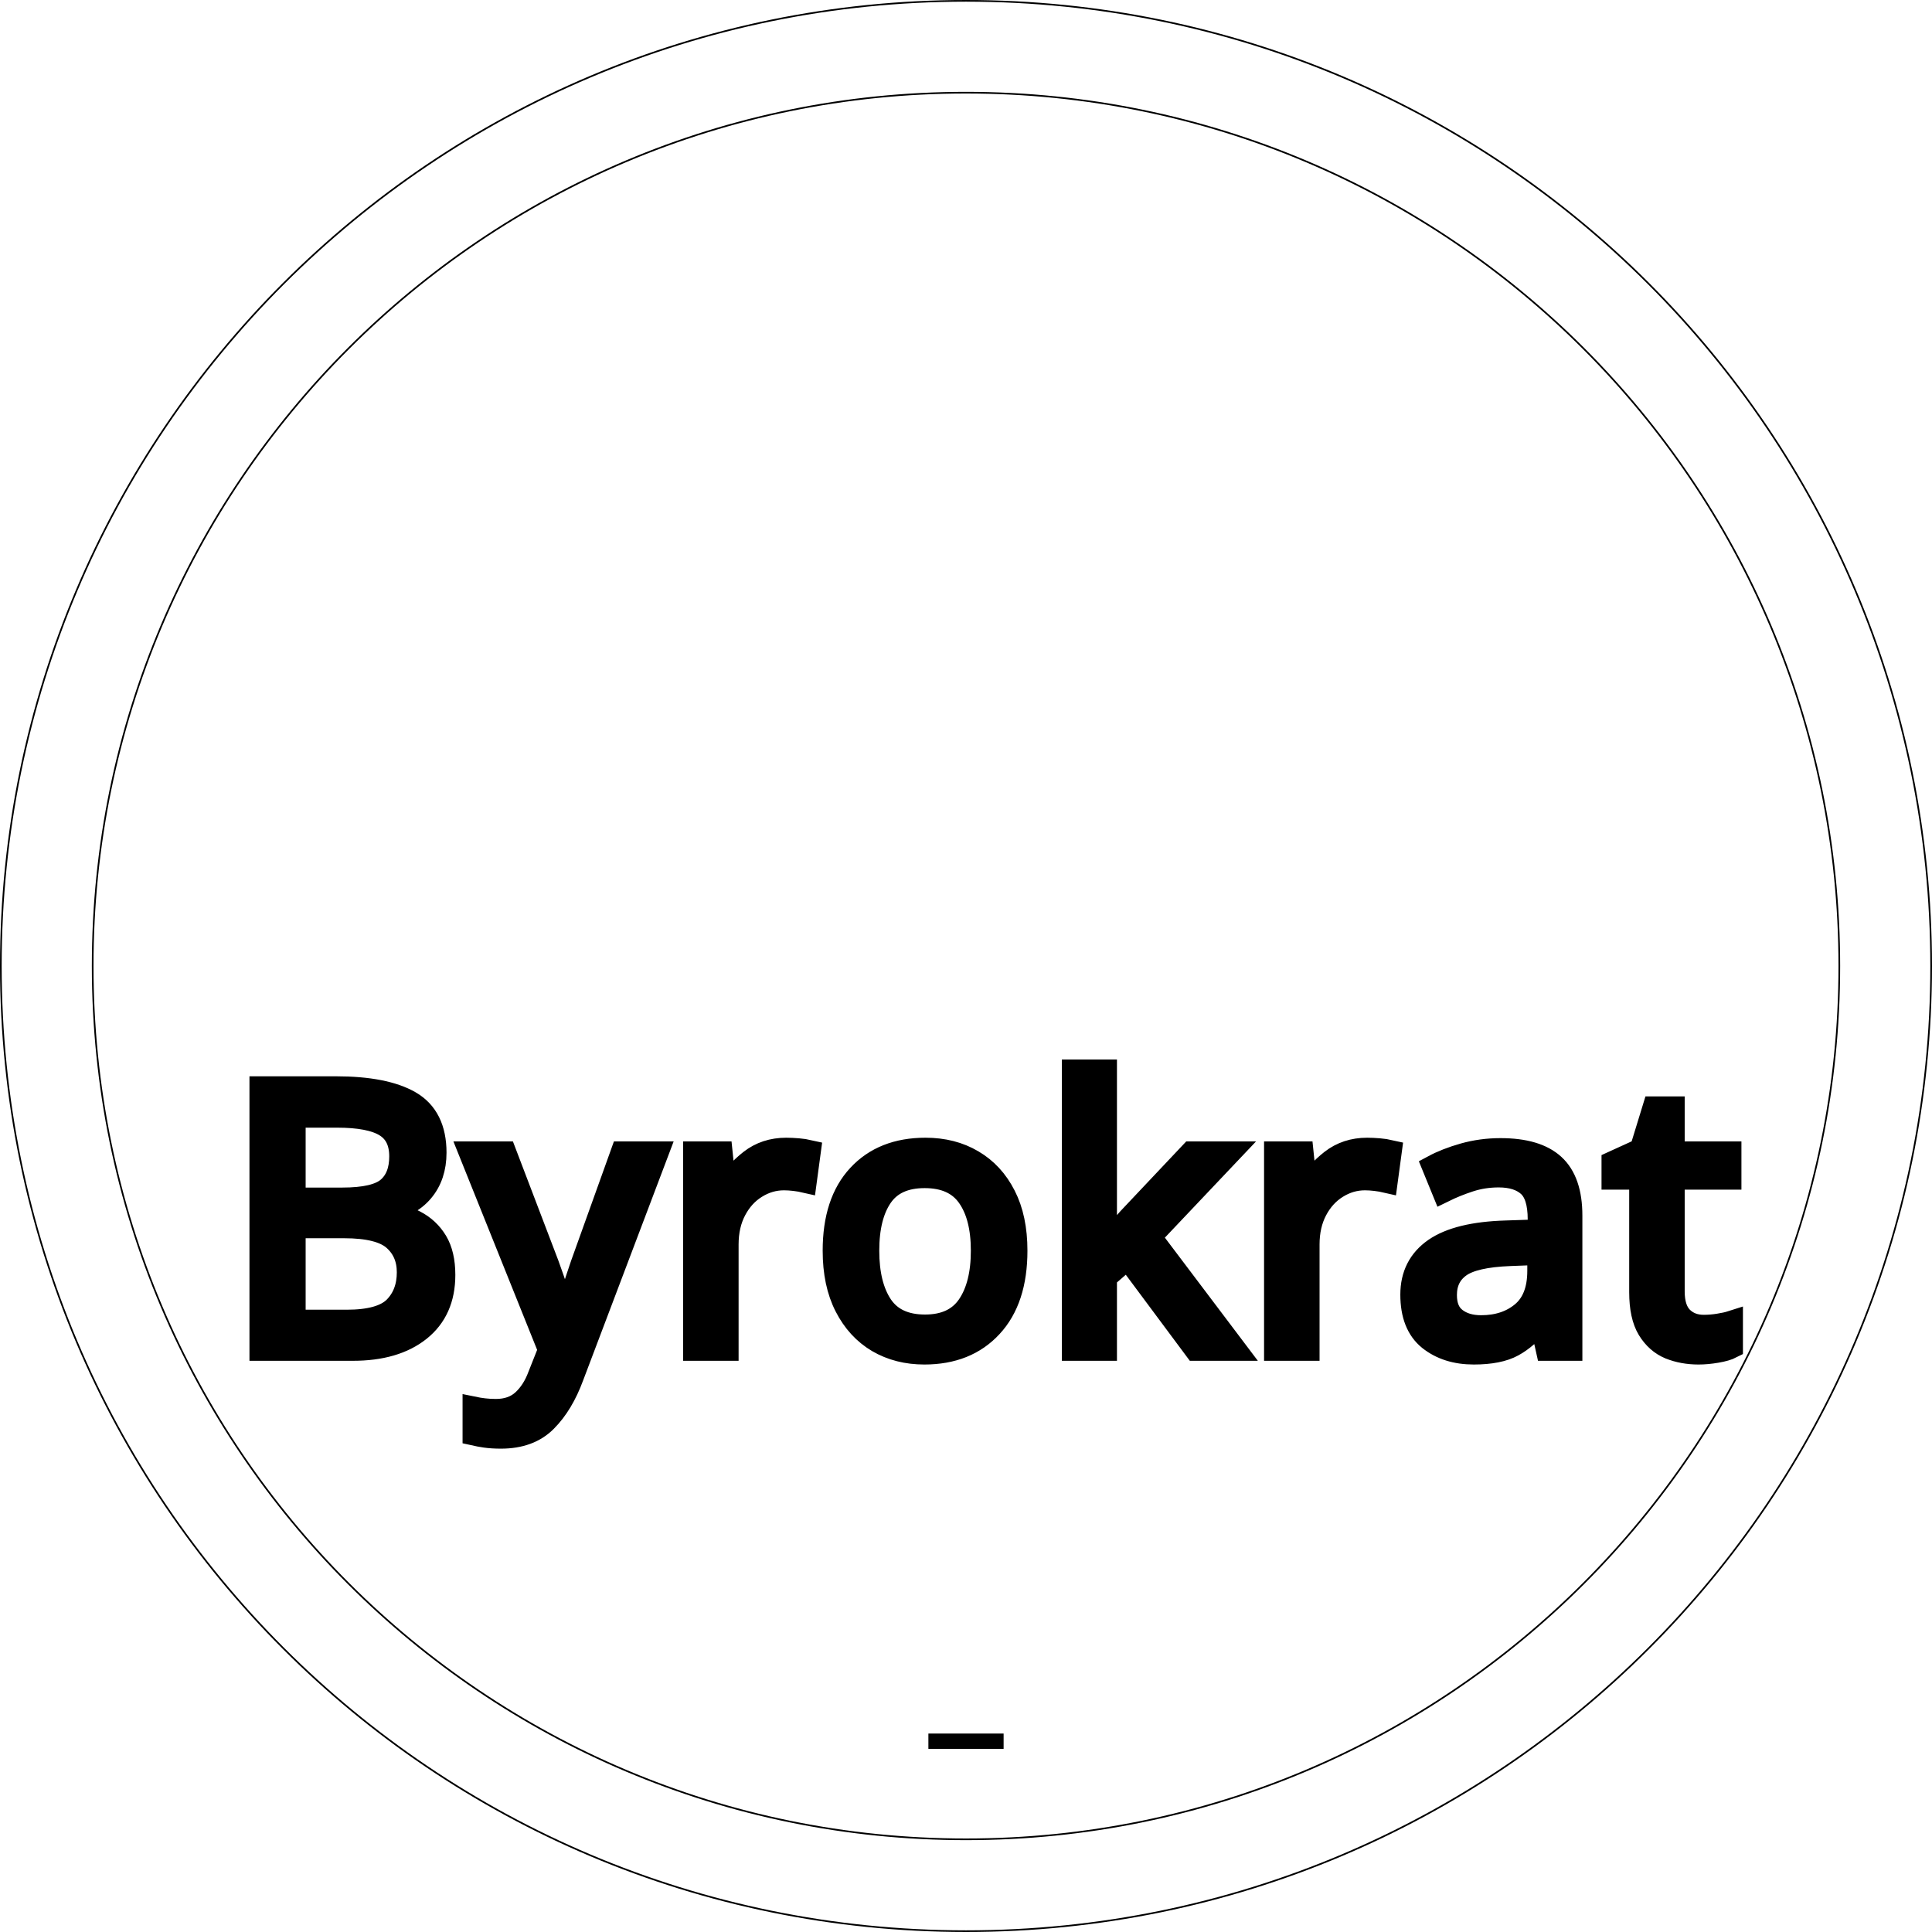
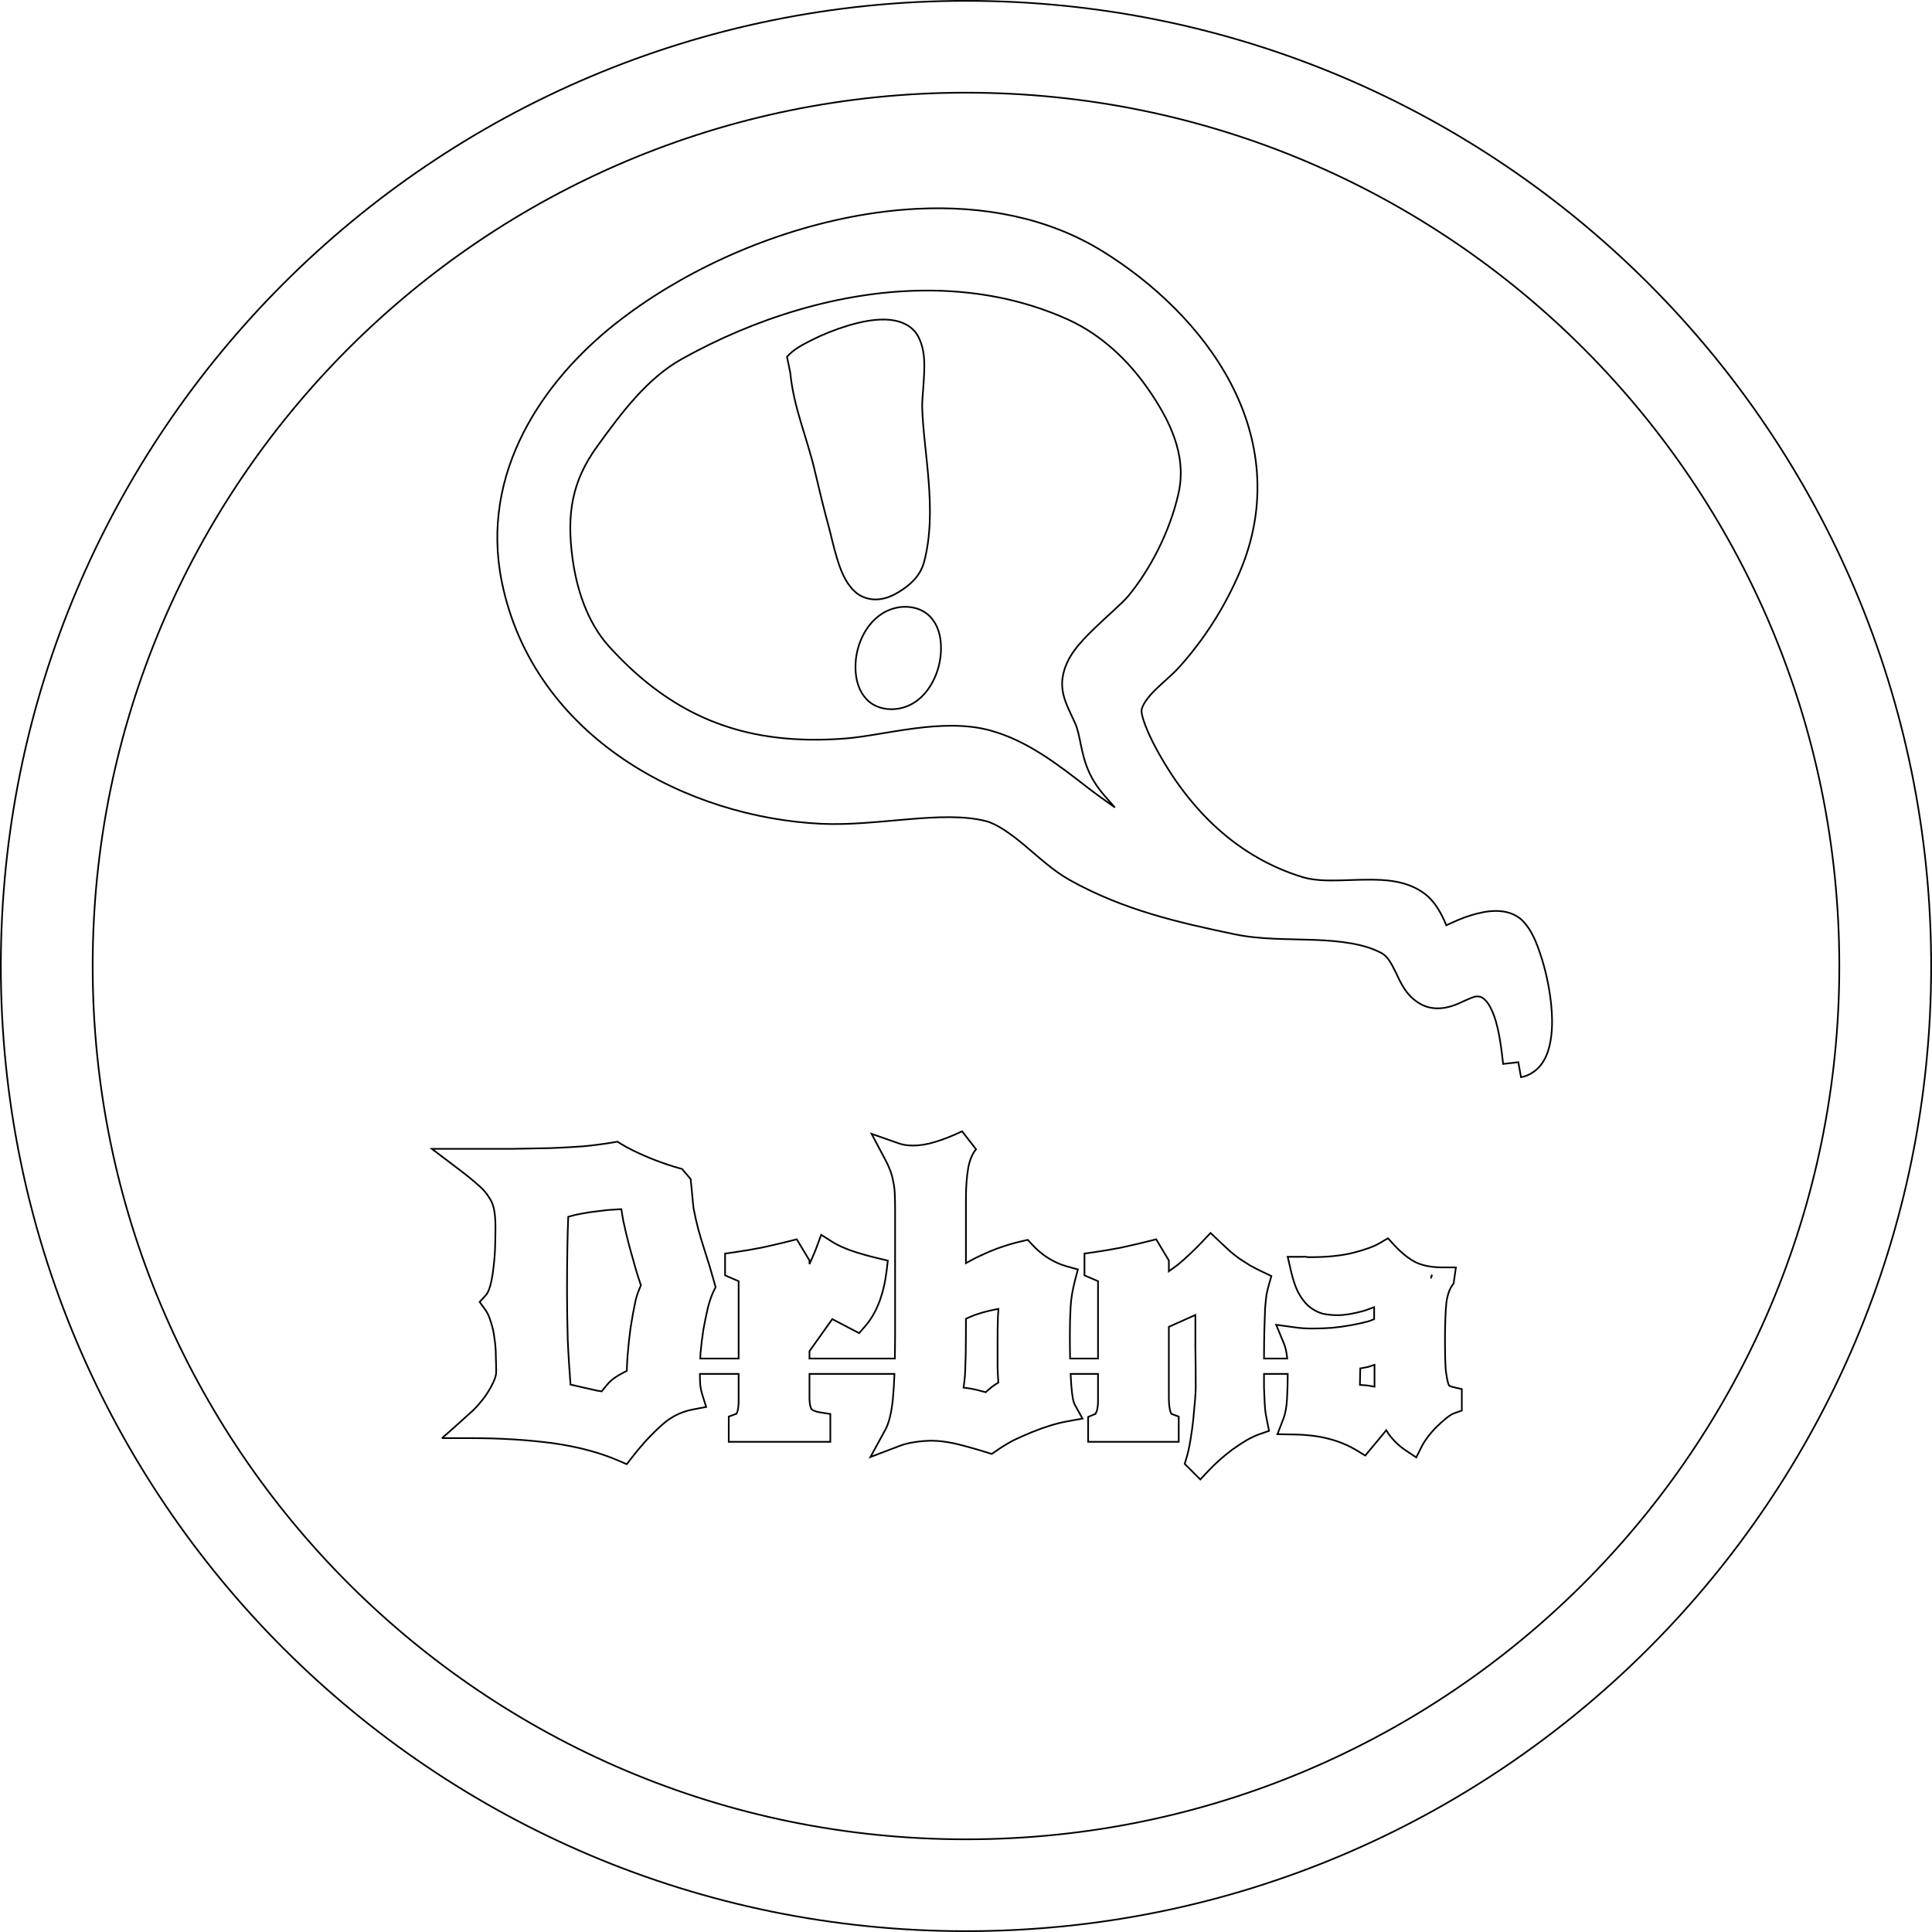
<svg xmlns="http://www.w3.org/2000/svg" version="1.2" viewBox="0 0 219.213 219.213" width="58mm" height="58mm" id="svg1" xml:space="preserve">
  <defs id="defs1">
    <clipPath clipPathUnits="userSpaceOnUse" id="cp1">
      <path d="m 275.5,535.5 c -143.78,0 -260,-116.22 -260,-260 0,-143.78 116.22,-260 260,-260 143.78,0 260,116.22 260,260 0,143.78 -116.22,260 -260,260 z" id="path1" />
    </clipPath>
  </defs>
  <style id="style1">
		tspan { white-space:pre } 
		.s0 { fill: none;stroke: #ff0000;stroke-miterlimit:100 } 
	</style>
  <g id="layer2">
    <g id="layer4" style="display:inline">
      <path id="path2" style="fill:none;stroke:#000000;stroke-width:0.189" d="M 219.118,109.606 A 109.512,109.512 0 0 1 109.606,219.118 109.512,109.512 0 0 1 0.095,109.606 109.512,109.512 0 0 1 109.606,0.095 109.512,109.512 0 0 1 219.118,109.606 Z" />
      <path id="circle2" style="fill:none;stroke:#000000;stroke-width:0.189" d="M 208.697,109.606 A 99.091,99.091 0 0 1 109.606,208.697 99.091,99.091 0 0 1 10.515,109.606 99.091,99.091 0 0 1 109.606,10.515 99.091,99.091 0 0 1 208.697,109.606 Z" />
    </g>
-     <text xml:space="preserve" style="display:inline;font-size:41.522px;font-family:'Didact Gothic';-inkscape-font-specification:'Didact Gothic';text-align:start;letter-spacing:0.769px;writing-mode:lr-tb;direction:ltr;text-anchor:start;fill:#de0000;fill-opacity:0.092;stroke:#000000;stroke-width:2.64;stroke-dasharray:none;stroke-opacity:1" x="25.593" y="153.083" id="text2-9">
-       <tspan id="tspan2-1" x="25.593" y="153.083" style="font-style:normal;font-variant:normal;font-weight:normal;font-stretch:normal;font-family:'New Rocker';-inkscape-font-specification:'New Rocker';letter-spacing:0.769px;fill:#000000;fill-opacity:1;stroke:#000000;stroke-width:2.64;stroke-dasharray:none;stroke-opacity:1">Byrokrat</tspan>
-     </text>
-     <path id="path5" style="display:inline;stroke-width:3.717" d="m 105.339,196.695 h 8.535 v 1.744 h -8.535 z" />
+     <g id="text2-9" style="opacity:1" />
+     <path id="path10" style="opacity:1;font-size:41.522px;font-family:'New Rocker';-inkscape-font-specification:'New Rocker';letter-spacing:0.769px;baseline-shift:baseline;white-space:pre;display:inline;overflow:visible;enable-background:accumulate;stop-color:#000000;stop-opacity:1;fill:none;stroke:#000000;stroke-opacity:1;stroke-width:0.189;stroke-dasharray:none" d="M 109.164 128.363 C 108.052 128.893 107.02 129.295 106.074 129.576 L 106.07 129.578 L 106.066 129.58 C 105.178 129.852 104.353 129.979 103.586 129.979 C 102.953 129.979 102.449 129.894 102.07 129.762 L 98.893 128.65 L 100.469 131.625 C 100.695 132.051 100.878 132.458 101.021 132.842 C 101.159 133.209 101.263 133.584 101.332 133.977 L 101.338 134.014 L 101.346 134.051 C 101.436 134.433 101.497 134.865 101.521 135.35 C 101.548 135.876 101.561 136.478 101.561 137.152 L 101.561 151.52 C 101.561 152.457 101.553 153.333 101.537 154.145 L 91.846 154.145 L 91.846 153.311 L 94.434 149.67 L 97.482 151.262 L 98.166 150.477 C 98.838 149.704 99.368 148.774 99.773 147.715 L 99.775 147.709 L 99.777 147.703 C 100.178 146.625 100.448 145.454 100.598 144.201 L 100.736 143.033 L 99.594 142.762 C 98.474 142.495 97.455 142.202 96.537 141.889 C 95.629 141.55 94.949 141.229 94.553 140.979 L 93.176 140.107 L 92.609 141.637 C 92.375 142.272 92.101 142.834 91.846 143.432 L 91.846 143.016 L 90.408 140.617 L 89.459 140.855 C 88.589 141.073 87.59 141.306 86.465 141.553 C 85.361 141.768 84.34 141.941 83.406 142.074 L 82.271 142.236 L 82.271 144.705 L 83.809 145.369 L 83.809 154.145 L 79.451 154.145 C 79.462 153.92 79.475 153.686 79.49 153.443 C 79.571 152.592 79.677 151.726 79.811 150.846 C 79.97 149.972 80.142 149.14 80.326 148.35 C 80.531 147.561 80.756 146.937 80.973 146.504 L 81.199 146.049 L 81.062 145.559 C 80.672 144.165 80.324 143.003 80.01 142.061 L 80.006 142.051 C 79.709 141.133 79.454 140.286 79.24 139.512 C 79.03 138.724 78.847 137.907 78.688 137.062 C 78.633 136.699 78.599 136.134 78.553 135.689 L 78.555 135.689 L 78.369 133.832 L 78.365 133.783 L 77.396 132.641 C 76.125 132.296 74.851 131.859 73.572 131.326 C 72.287 130.791 71.25 130.274 70.475 129.799 L 70.055 129.541 L 69.568 129.623 C 68.446 129.81 67.324 129.957 66.203 130.064 L 66.201 130.064 C 65.054 130.146 63.822 130.215 62.506 130.27 C 61.186 130.297 59.744 130.324 58.178 130.352 L 49 130.352 L 52.131 132.725 C 53.023 133.401 53.743 133.99 54.283 134.479 L 54.295 134.488 L 54.307 134.498 C 54.832 134.952 55.205 135.39 55.449 135.797 L 55.469 135.832 L 55.492 135.863 C 55.756 136.249 55.935 136.664 56.039 137.143 C 56.15 137.655 56.217 138.329 56.217 139.146 C 56.217 139.849 56.203 140.639 56.176 141.514 C 56.149 142.328 56.083 143.127 55.979 143.912 L 55.977 143.932 L 55.975 143.951 C 55.899 144.684 55.773 145.354 55.604 145.963 C 55.446 146.502 55.253 146.82 55.15 146.932 L 54.424 147.725 L 55.055 148.598 C 55.311 148.952 55.525 149.398 55.684 149.965 L 55.691 149.996 L 55.703 150.027 C 55.895 150.603 56.027 151.205 56.1 151.838 L 56.104 151.861 L 56.107 151.887 C 56.208 152.544 56.258 153.181 56.258 153.803 L 56.258 153.83 L 56.258 153.855 C 56.285 154.533 56.299 155.14 56.299 155.672 C 56.299 155.962 56.206 156.375 55.939 156.908 L 55.936 156.918 L 55.93 156.93 C 55.664 157.486 55.333 158.037 54.938 158.582 C 54.534 159.11 54.124 159.582 53.707 160 C 53.292 160.387 50.261 163.112 50.141 163.178 L 53.467 163.178 C 56.765 163.178 59.849 163.369 62.719 163.748 C 65.582 164.15 68.067 164.817 70.176 165.729 L 71.113 166.133 L 71.74 165.326 C 72.861 163.885 73.984 162.673 75.102 161.686 L 75.107 161.68 L 75.115 161.674 C 76.133 160.751 77.284 160.178 78.668 159.916 L 80.123 159.641 L 79.682 158.227 C 79.572 157.877 79.494 157.496 79.447 157.084 C 79.426 156.695 79.413 156.298 79.41 155.889 L 83.809 155.889 L 83.809 158.994 C 83.809 159.632 83.716 160.068 83.633 160.266 C 83.591 160.365 83.572 160.402 83.562 160.414 L 83.561 160.416 L 83.559 160.416 L 83.559 160.418 L 83.557 160.418 L 83.555 160.418 L 83.555 160.416 L 83.553 160.416 L 83.553 160.414 L 83.551 160.414 L 83.549 160.414 L 82.688 160.732 L 82.688 163.594 L 94.213 163.594 L 94.213 160.438 L 93.098 160.264 C 92.416 160.157 92.146 159.965 92.07 159.891 C 92.008 159.792 91.846 159.403 91.846 158.619 L 91.846 155.889 L 101.488 155.889 C 101.448 156.957 101.39 157.882 101.316 158.662 C 101.16 160.333 100.833 161.529 100.477 162.182 L 98.764 165.32 L 102.105 164.047 C 102.579 163.866 103.15 163.72 103.82 163.621 C 104.545 163.518 105.176 163.469 105.703 163.469 C 106.465 163.469 107.385 163.579 108.449 163.812 L 108.451 163.812 C 109.548 164.081 110.702 164.402 111.914 164.779 L 112.529 164.971 L 113.061 164.604 C 113.647 164.196 114.275 163.81 114.943 163.449 C 115.657 163.106 116.368 162.79 117.08 162.5 C 117.794 162.209 118.492 161.959 119.172 161.75 C 119.851 161.541 120.465 161.388 121.012 161.289 L 122.824 160.959 L 121.93 159.35 C 121.889 159.277 121.807 159.063 121.742 158.75 L 121.742 158.748 L 121.742 158.746 L 121.742 158.744 C 121.673 158.372 121.605 157.845 121.553 157.186 C 121.522 156.803 121.495 156.371 121.473 155.889 L 124.586 155.889 L 124.586 158.994 C 124.586 159.644 124.476 160.063 124.393 160.23 L 124.385 160.246 L 124.377 160.262 C 124.323 160.377 124.29 160.42 124.277 160.434 L 124.275 160.434 L 124.275 160.436 L 124.275 160.438 L 124.273 160.438 L 124.273 160.436 L 123.465 160.771 L 123.465 163.594 L 133.744 163.594 L 133.744 160.732 L 132.904 160.422 C 132.892 160.399 132.865 160.345 132.822 160.229 C 132.721 159.955 132.623 159.397 132.623 158.619 L 132.623 150.549 L 135.631 149.203 L 135.631 152.734 L 135.631 152.746 C 135.658 154.316 135.672 155.887 135.672 157.457 C 135.672 157.682 135.648 158.171 135.594 158.848 C 135.539 159.529 135.471 160.282 135.389 161.105 C 135.309 161.876 135.201 162.648 135.068 163.42 L 135.068 163.424 L 135.066 163.428 C 134.934 164.221 134.791 164.865 134.648 165.342 L 134.422 166.096 L 136.193 167.869 L 137.127 166.869 C 137.482 166.489 137.895 166.088 138.367 165.668 C 138.83 165.257 139.319 164.857 139.836 164.469 L 139.846 164.463 C 140.393 164.072 140.922 163.724 141.436 163.416 C 141.952 163.121 142.444 162.893 142.908 162.73 L 143.992 162.352 L 143.768 161.227 C 143.715 160.964 143.662 160.686 143.609 160.396 C 143.566 160.135 143.526 159.761 143.5 159.295 C 143.474 158.822 143.447 158.201 143.42 157.457 L 143.42 157.455 L 143.42 155.889 L 146.113 155.889 C 146.107 156.819 146.082 157.748 146.035 158.678 C 145.985 159.66 145.831 160.428 145.623 160.969 L 144.945 162.73 L 146.832 162.764 C 148.352 162.79 149.673 162.96 150.791 163.258 L 150.795 163.26 L 150.799 163.26 C 151.959 163.562 152.998 163.999 153.936 164.566 L 154.908 165.154 L 157.303 162.273 C 157.395 162.409 157.444 162.552 157.543 162.686 C 158.092 163.428 158.729 164.054 159.451 164.535 L 160.695 165.363 L 161.363 164.027 C 161.477 163.8 161.686 163.467 161.986 163.066 C 162.279 162.676 162.611 162.294 162.984 161.92 C 163.368 161.536 163.748 161.195 164.121 160.896 L 164.125 160.893 L 164.129 160.891 C 164.49 160.597 164.79 160.431 164.986 160.361 L 165.863 160.049 L 165.863 157.611 L 164.84 157.375 C 164.637 157.328 164.52 157.27 164.428 157.217 L 164.426 157.215 L 164.426 157.213 C 164.417 157.198 164.372 157.131 164.312 156.947 C 164.212 156.603 164.11 156.055 164.033 155.355 C 163.982 154.604 163.953 153.571 163.953 152.268 C 163.953 150.281 164.011 148.785 164.111 147.82 C 164.231 146.922 164.47 146.287 164.754 145.879 L 164.934 145.621 L 165.193 143.805 L 163.672 143.805 C 162.415 143.805 161.419 143.594 160.643 143.23 C 159.848 142.818 159.031 142.184 158.207 141.285 L 157.488 140.5 L 156.568 141.039 C 155.936 141.41 154.915 141.802 153.551 142.143 C 152.25 142.468 150.636 142.643 148.723 142.643 L 148.359 142.643 C 148.081 142.554 147.948 142.602 147.768 142.602 L 146.105 142.602 L 146.482 144.221 C 146.691 145.113 146.933 145.872 147.24 146.521 L 147.252 146.545 L 147.264 146.57 C 147.593 147.196 147.977 147.737 148.453 148.174 L 148.477 148.195 L 148.5 148.215 C 148.96 148.598 149.491 148.888 150.062 149.051 L 150.113 149.066 L 150.166 149.076 C 150.675 149.178 151.206 149.227 151.754 149.227 C 152.602 149.227 153.537 149.061 154.631 148.766 C 155.076 148.645 155.485 148.46 155.916 148.314 L 155.916 149.672 C 155.701 149.756 155.555 149.836 155.281 149.92 C 154.721 150.072 154.09 150.215 153.383 150.346 C 152.677 150.476 151.926 150.582 151.131 150.662 L 151.129 150.662 L 151.127 150.662 L 151.125 150.662 C 150.365 150.714 149.62 150.74 148.889 150.74 C 148.22 150.74 147.614 150.701 147.074 150.627 L 144.803 150.316 L 145.676 152.438 C 145.819 152.784 145.933 153.214 146.004 153.732 L 146.004 153.736 L 146.004 153.74 C 146.023 153.871 146.039 154.007 146.053 154.145 L 143.42 154.145 C 143.422 152.838 143.436 151.739 143.461 150.852 C 143.488 149.896 143.516 149.094 143.543 148.441 C 143.594 147.83 143.643 147.338 143.691 146.969 C 143.767 146.57 143.853 146.199 143.949 145.861 L 144.256 144.787 L 143.248 144.307 C 142.701 144.046 142.23 143.804 141.826 143.578 C 141.412 143.319 141.013 143.063 140.625 142.805 L 140.619 142.801 C 140.274 142.554 139.925 142.282 139.574 141.982 C 139.193 141.629 138.775 141.236 138.312 140.801 L 137.354 139.898 L 136.449 140.854 C 135.484 141.872 134.554 142.75 133.662 143.484 C 133.359 143.734 132.955 143.989 132.623 144.24 L 132.623 143.016 L 131.184 140.617 L 130.236 140.855 C 129.366 141.073 128.367 141.306 127.242 141.553 C 126.138 141.768 125.115 141.941 124.182 142.074 L 123.049 142.236 L 123.049 144.705 L 124.586 145.369 L 124.586 154.145 L 121.416 154.145 C 121.399 153.335 121.391 152.417 121.391 151.395 C 121.391 150.366 121.417 149.351 121.471 148.352 L 121.471 148.35 C 121.521 147.399 121.686 146.38 121.971 145.293 L 122.301 144.033 L 121.045 143.688 C 120.368 143.501 119.693 143.206 119.012 142.793 C 118.349 142.39 117.725 141.877 117.137 141.24 L 116.617 140.678 L 115.871 140.85 C 115.104 141.027 114.339 141.248 113.576 141.512 C 112.81 141.777 112.06 142.087 111.324 142.439 L 111.322 142.439 L 111.322 142.441 L 111.32 142.441 C 110.715 142.709 110.149 143.011 109.598 143.322 L 109.598 136.031 C 109.598 134.659 109.692 133.469 109.867 132.461 C 110.057 131.518 110.37 130.85 110.746 130.398 L 109.164 128.363 z M 70.504 137.199 C 70.579 137.656 70.629 138.068 70.734 138.582 L 70.734 138.586 L 70.736 138.59 C 70.935 139.526 71.162 140.474 71.416 141.436 L 71.416 141.439 L 71.418 141.445 C 71.669 142.365 71.921 143.258 72.172 144.123 L 72.174 144.129 L 72.176 144.135 C 72.378 144.809 72.551 145.334 72.721 145.84 C 72.502 146.354 72.286 146.849 72.115 147.555 L 72.109 147.572 L 72.105 147.592 C 71.906 148.531 71.724 149.536 71.555 150.607 L 71.551 150.623 L 71.549 150.637 C 71.407 151.684 71.296 152.732 71.211 153.779 C 71.152 154.491 71.139 155.002 71.121 155.539 C 70.572 155.833 70.014 156.104 69.506 156.506 C 69.003 156.904 68.656 157.398 68.273 157.871 C 68.09 157.841 67.939 157.818 67.73 157.783 C 67.264 157.674 66.786 157.566 66.293 157.457 C 65.8 157.347 65.32 157.236 64.855 157.127 C 64.804 157.114 64.781 157.106 64.732 157.094 C 64.604 155.376 64.489 153.682 64.42 152.064 C 64.365 150.11 64.336 148.254 64.336 146.496 C 64.336 144.676 64.351 142.966 64.379 141.369 C 64.4 140.115 64.437 139.082 64.475 138.062 C 64.837 137.969 65.174 137.859 65.574 137.787 L 65.592 137.785 L 65.609 137.781 C 66.372 137.623 67.119 137.506 67.85 137.428 L 67.869 137.426 L 67.889 137.422 C 68.657 137.316 69.352 137.252 69.965 137.227 L 69.99 137.225 L 70.016 137.223 C 70.221 137.206 70.324 137.21 70.504 137.199 z M 162.482 144.641 C 162.455 144.751 162.431 144.864 162.381 144.957 L 162.365 144.939 L 162.365 144.938 L 162.482 144.641 z M 113.287 148.518 C 113.268 148.806 113.249 149.057 113.23 149.361 L 113.23 149.381 L 113.229 149.402 C 113.2 150.302 113.188 151.202 113.188 152.102 L 113.188 155.107 L 113.188 155.127 C 113.207 155.844 113.244 156.342 113.277 156.873 C 113.026 157.043 112.778 157.17 112.52 157.383 C 112.256 157.585 112.063 157.775 111.84 157.969 C 111.332 157.832 110.845 157.693 110.232 157.574 C 109.875 157.505 109.64 157.497 109.33 157.449 C 109.397 156.841 109.497 156.313 109.514 155.562 L 109.514 155.553 C 109.57 154.259 109.598 152.847 109.598 151.312 L 109.598 149.643 C 109.731 149.582 109.795 149.533 109.961 149.469 L 109.99 149.459 L 110.018 149.445 C 110.454 149.251 110.937 149.079 111.465 148.928 C 112.004 148.774 112.556 148.644 113.123 148.541 L 113.146 148.537 L 113.168 148.533 C 113.21 148.524 113.245 148.526 113.287 148.518 z M 155.957 154.854 L 155.957 157.338 C 155.609 157.291 155.195 157.189 154.881 157.176 L 154.885 157.178 C 154.686 157.169 154.498 157.15 154.303 157.139 L 154.34 155.264 C 154.657 155.199 154.929 155.172 155.283 155.08 L 155.305 155.076 L 155.326 155.068 C 155.53 155.008 155.75 154.92 155.957 154.854 z " />
+     <path id="path9" style="display:inline;opacity:1;baseline-shift:baseline;overflow:visible;fill:none;enable-background:accumulate;stop-color:#000000;stop-opacity:1;stroke-width:0.189;stroke-dasharray:none;stroke:#000000;stroke-opacity:1" d="M 102.324 17.085 C 99.83 17.211 97.323 17.529 94.841 18.009 C 84.914 19.931 75.313 24.452 68.191 30.056 C 59.877 36.599 52.709 47.016 55.208 59.384 C 57.01 68.299 62.375 75.05 69.095 79.582 C 75.815 84.113 83.888 86.495 91.421 86.863 C 97.815 87.175 105.164 85.286 110.142 86.56 C 111.365 86.873 112.907 87.951 114.509 89.291 C 116.111 90.63 117.76 92.186 119.656 93.248 C 125.745 96.657 132.068 98.087 138.419 99.41 C 141.331 100.016 144.469 99.923 147.415 100.037 C 150.361 100.15 153.066 100.479 155.033 101.535 C 155.668 101.876 156.091 102.582 156.632 103.697 C 157.173 104.812 157.781 106.362 159.423 107.296 C 161.002 108.195 162.726 107.725 163.763 107.257 C 164.8 106.79 165.509 106.456 165.8 106.453 C 166.286 106.448 166.503 106.561 166.843 106.915 C 167.184 107.27 167.55 107.922 167.835 108.742 C 168.406 110.381 168.656 112.582 168.829 114.113 L 170.548 113.917 L 170.55 113.917 L 170.859 115.621 C 171.774 115.454 172.586 114.903 173.105 114.238 C 173.624 113.572 173.912 112.818 174.097 112.037 C 174.468 110.473 174.439 108.727 174.23 106.945 C 174.021 105.163 173.614 103.364 173.099 101.802 C 172.584 100.24 172.058 98.955 171.128 97.958 C 170.284 97.054 169.107 96.765 168.095 96.755 C 167.083 96.745 166.116 96.964 165.185 97.248 C 164.013 97.604 163.269 97.984 162.384 98.38 C 161.772 96.892 161.011 95.623 159.956 94.824 C 158.472 93.699 156.735 93.341 155.087 93.244 C 151.791 93.05 148.525 93.669 146.035 92.904 C 138.809 90.682 133.254 85.44 129.359 78.14 C 128.54 76.605 127.66 74.531 127.822 73.867 C 127.965 73.278 128.532 72.481 129.372 71.654 C 130.212 70.826 131.249 70.011 132.115 69.046 C 134.903 65.94 137.198 62.353 138.902 58.4 C 142.252 50.628 141.206 43.091 137.892 36.82 C 134.578 30.549 129.088 25.442 123.4 21.917 C 117.167 18.056 109.804 16.708 102.324 17.085 z M 102.952 26.363 C 108.609 26.296 114.2 27.283 119.394 29.621 C 123.233 31.348 126.322 34.314 128.56 37.552 C 130.924 40.974 132.982 44.95 131.999 49.355 C 131.016 53.76 128.725 58.098 126.285 61.033 C 125.588 61.87 123.922 63.26 122.363 64.785 C 120.804 66.309 119.186 67.979 118.841 70.292 C 118.638 71.655 119.068 72.809 119.474 73.738 C 119.88 74.666 120.301 75.449 120.452 75.933 C 121.006 77.699 121.007 79.758 122.41 82.062 C 123.125 83.237 123.967 84.078 124.781 85.013 C 123.776 84.289 122.78 83.604 121.757 82.812 C 118.399 80.21 114.895 77.44 110.63 76.273 C 105.179 74.781 98.578 76.855 94.156 77.191 C 83.439 78.004 75.013 75.187 67.368 66.73 C 64.838 63.931 63.699 60.082 63.251 56.853 C 62.538 51.709 63.182 47.998 66.009 44.08 C 68.836 40.162 71.745 36.295 75.665 34.111 C 83.918 29.513 93.526 26.474 102.952 26.363 z M 98.718 29.65 C 97.326 29.618 95.864 29.925 94.419 30.363 C 92.975 30.8 91.565 31.38 90.38 31.978 C 89.195 32.576 88.294 33.062 87.572 33.88 L 87.943 35.681 C 88.347 39.771 89.85 42.985 90.773 47.005 C 91.258 49.084 91.774 51.205 92.343 53.285 C 92.566 54.099 92.837 55.407 93.242 56.722 C 93.646 58.037 94.128 59.4 95.212 60.466 C 95.965 61.206 97.04 61.478 97.923 61.4 C 98.806 61.321 99.564 60.99 100.242 60.576 C 101.596 59.748 102.705 58.73 103.126 57.154 C 104.68 51.339 103.04 44.595 102.913 39.593 C 102.893 38.8 103.056 37.433 103.122 36.013 C 103.189 34.593 103.222 33.071 102.488 31.628 C 101.736 30.151 100.111 29.682 98.718 29.65 z M 100.759 62.251 C 100.362 62.271 99.961 62.341 99.566 62.464 C 98.069 62.932 96.992 64.035 96.322 65.248 C 95.651 66.46 95.333 67.814 95.343 69.13 C 95.353 70.447 95.671 71.795 96.679 72.812 C 97.687 73.829 99.411 74.147 100.993 73.601 C 102.42 73.109 103.421 72.019 104.064 70.833 C 104.707 69.648 105.034 68.326 105.048 67.031 C 105.062 65.735 104.787 64.399 103.816 63.365 C 103.33 62.847 102.663 62.499 101.919 62.341 C 101.547 62.263 101.156 62.232 100.759 62.251 z " transform="translate(1.7233,6.605982)" />
  </g>
</svg>
